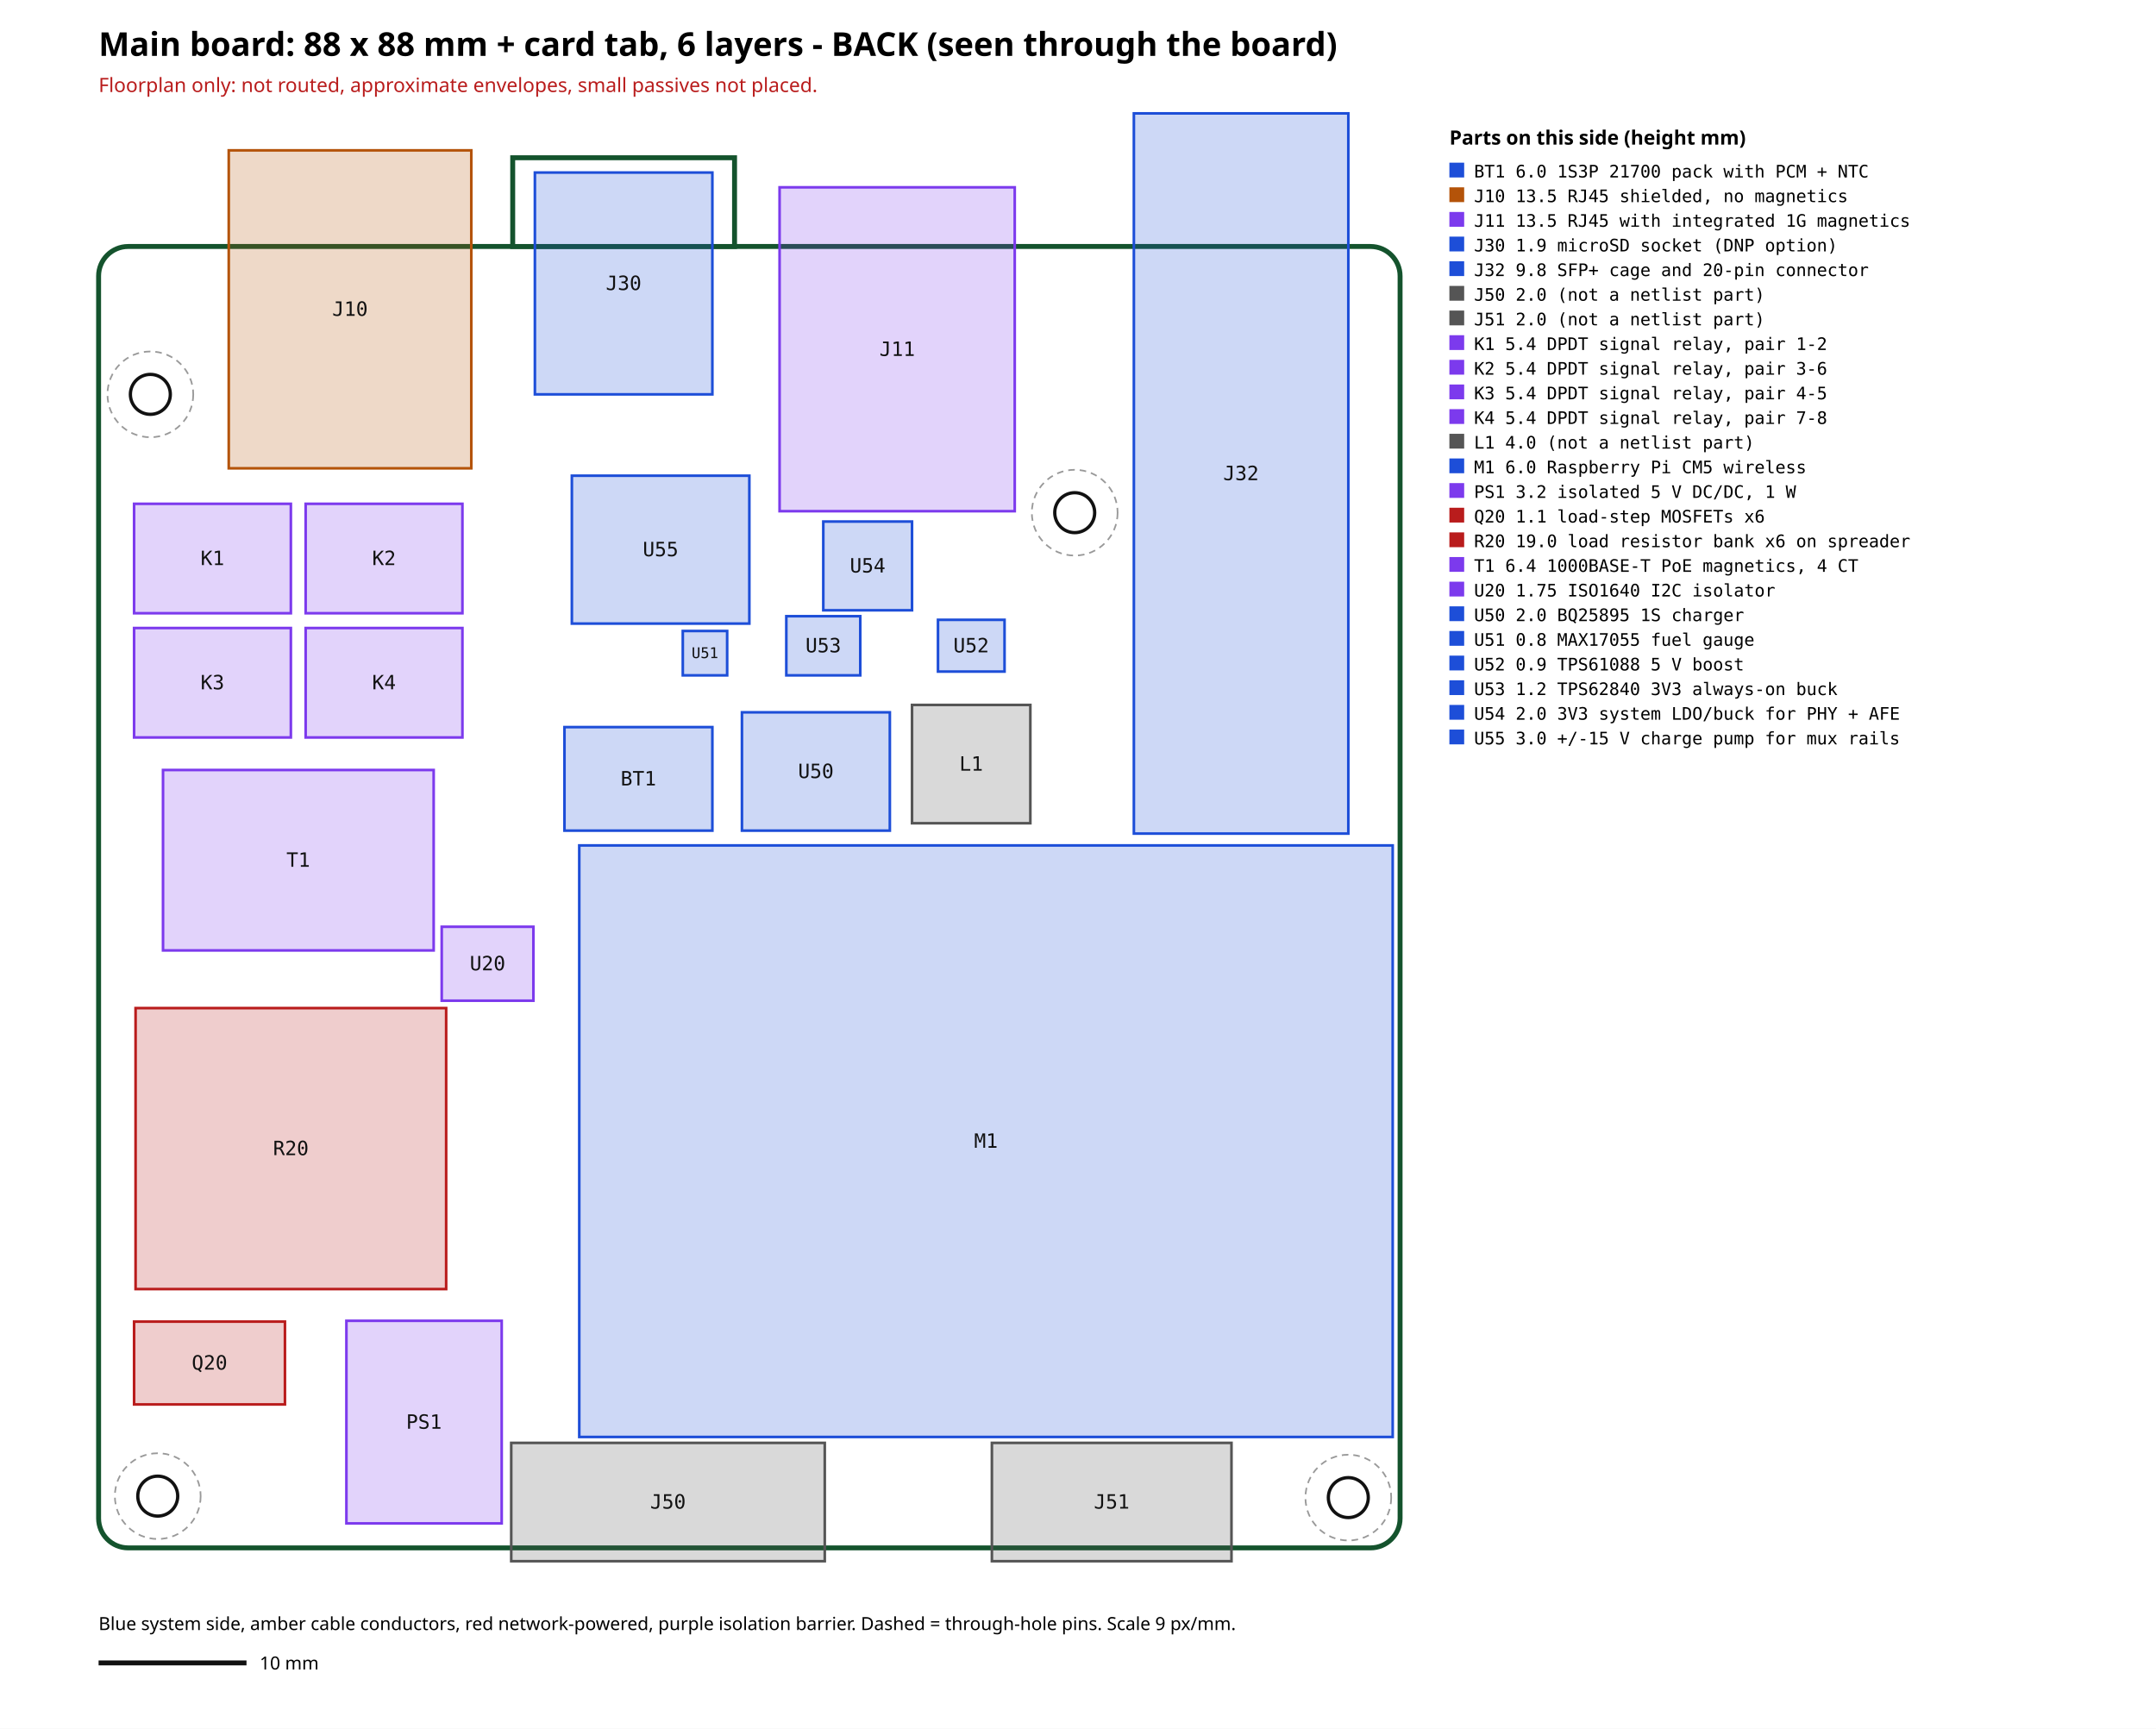
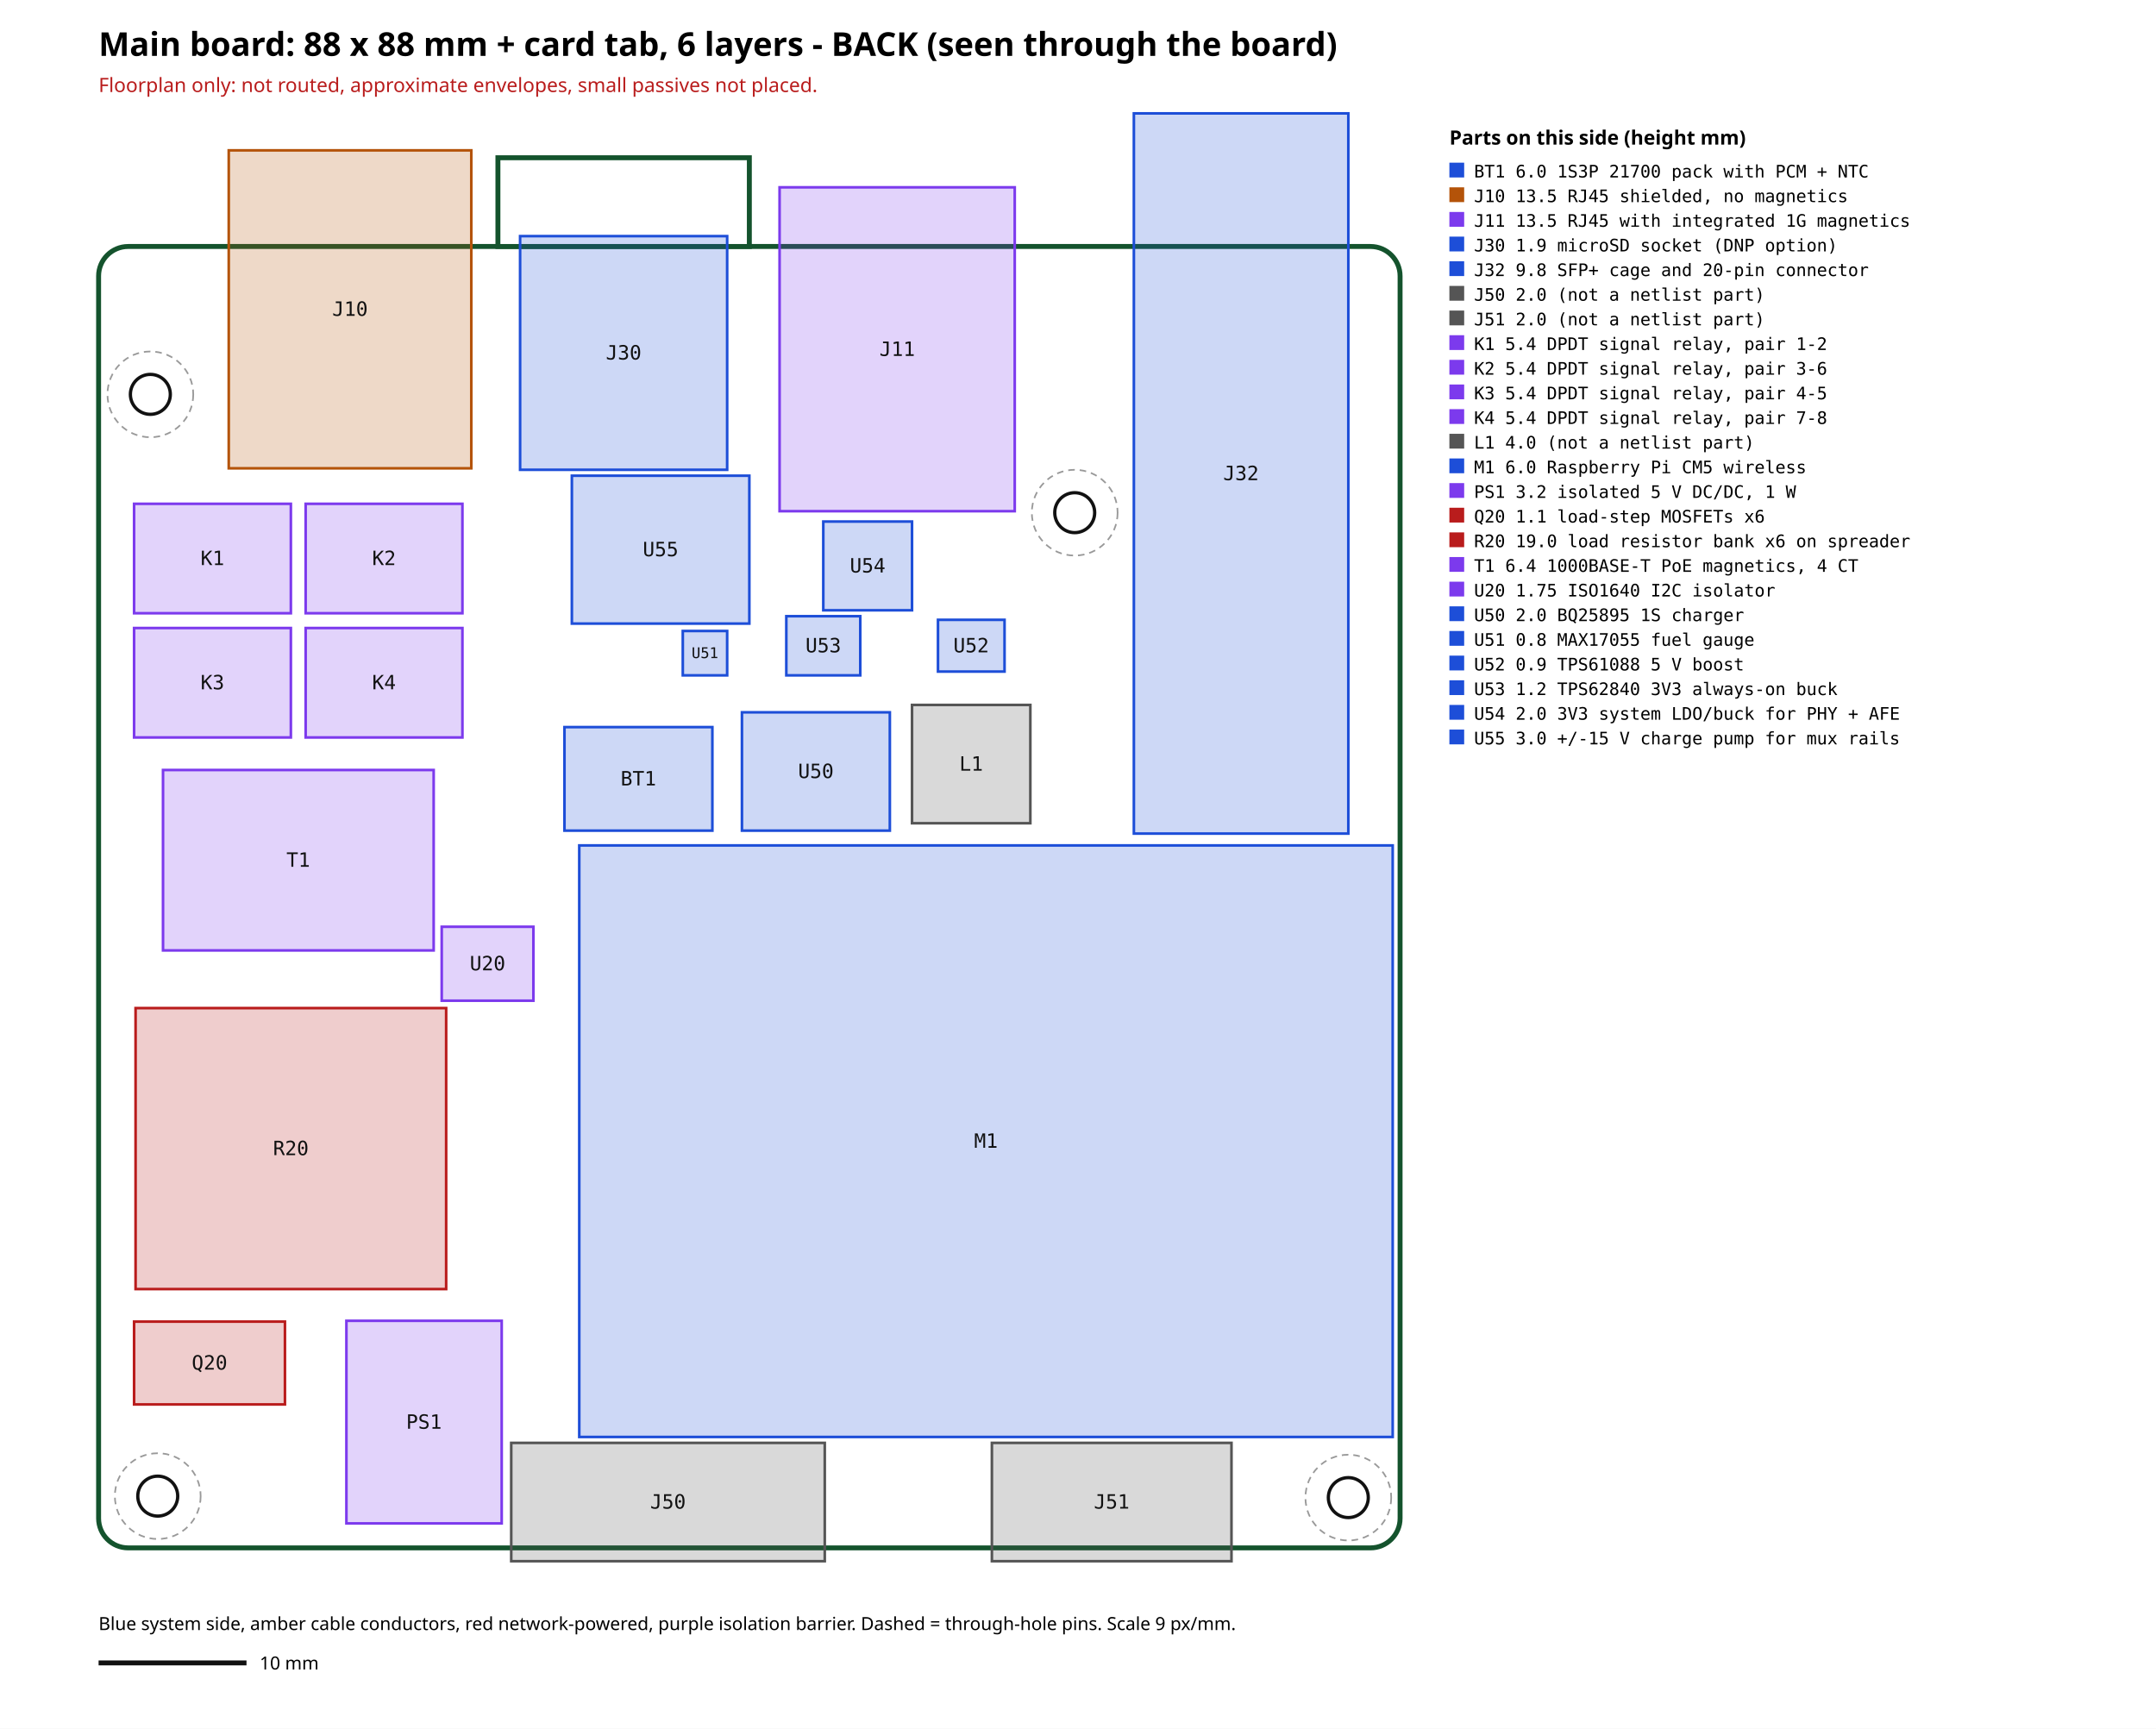
<svg xmlns="http://www.w3.org/2000/svg" viewBox="0 0 1312.0 1052.0" width="1312.0" height="1052.0">
  <rect width="1312.0" height="1052.0" fill="#fff" />
  <text x="60" y="34" font-size="20" font-weight="bold" font-family="sans-serif">Main board: 88 x 88 mm + card tab, 6 layers - BACK (seen through the board)</text>
  <text x="60" y="56" font-size="12" fill="#b91c1c" font-family="sans-serif">Floorplan only: not routed, approximate envelopes, small passives not placed.</text>
  <rect x="60.0" y="150.0" width="792.0" height="792.0" rx="18.0" fill="none" stroke="#14532d" stroke-width="3" />
-   <rect x="312.0" y="96.0" width="135.0" height="54.0" fill="#fff" stroke="#14532d" stroke-width="3" />
+   <rect x="303.0" y="96.0" width="153.0" height="54.0" fill="#fff" stroke="#14532d" stroke-width="3" />
  <rect x="139.2" y="91.5" width="147.6" height="193.5" fill="#b45309" fill-opacity="0.22" stroke="#b45309" stroke-width="1.6" />
  <text x="213.0" y="192.2" font-size="12" text-anchor="middle" font-family="monospace" fill="#111">J10</text>
  <rect x="474.4" y="114.0" width="143.1" height="197.1" fill="#7c3aed" fill-opacity="0.22" stroke="#7c3aed" stroke-width="1.6" />
  <text x="546.0" y="216.6" font-size="12" text-anchor="middle" font-family="monospace" fill="#111">J11</text>
  <rect x="690.0" y="69.0" width="130.5" height="438.3" fill="#1d4ed8" fill-opacity="0.22" stroke="#1d4ed8" stroke-width="1.6" />
  <text x="755.2" y="292.2" font-size="12" text-anchor="middle" font-family="monospace" fill="#111">J32</text>
-   <rect x="325.5" y="105.0" width="108.0" height="135.0" fill="#1d4ed8" fill-opacity="0.22" stroke="#1d4ed8" stroke-width="1.6" />
-   <text x="379.5" y="176.5" font-size="12" text-anchor="middle" font-family="monospace" fill="#111">J30</text>
+   <rect x="316.5" y="143.7" width="126.0" height="142.2" fill="#1d4ed8" fill-opacity="0.22" stroke="#1d4ed8" stroke-width="1.6" />
+   <text x="379.5" y="218.8" font-size="12" text-anchor="middle" font-family="monospace" fill="#111">J30</text>
  <rect x="81.6" y="306.6" width="95.4" height="66.6" fill="#7c3aed" fill-opacity="0.22" stroke="#7c3aed" stroke-width="1.6" />
  <text x="129.3" y="343.9" font-size="12" text-anchor="middle" font-family="monospace" fill="#111">K1</text>
  <rect x="186.0" y="306.6" width="95.4" height="66.6" fill="#7c3aed" fill-opacity="0.22" stroke="#7c3aed" stroke-width="1.6" />
  <text x="233.7" y="343.9" font-size="12" text-anchor="middle" font-family="monospace" fill="#111">K2</text>
  <rect x="81.6" y="382.2" width="95.4" height="66.6" fill="#7c3aed" fill-opacity="0.22" stroke="#7c3aed" stroke-width="1.6" />
  <text x="129.3" y="419.5" font-size="12" text-anchor="middle" font-family="monospace" fill="#111">K3</text>
  <rect x="186.0" y="382.2" width="95.4" height="66.6" fill="#7c3aed" fill-opacity="0.22" stroke="#7c3aed" stroke-width="1.6" />
  <text x="233.7" y="419.5" font-size="12" text-anchor="middle" font-family="monospace" fill="#111">K4</text>
  <rect x="99.2" y="468.6" width="164.7" height="109.8" fill="#7c3aed" fill-opacity="0.22" stroke="#7c3aed" stroke-width="1.6" />
  <text x="181.5" y="527.5" font-size="12" text-anchor="middle" font-family="monospace" fill="#111">T1</text>
  <rect x="268.8" y="564.0" width="55.8" height="45.0" fill="#7c3aed" fill-opacity="0.22" stroke="#7c3aed" stroke-width="1.6" />
  <text x="296.7" y="590.5" font-size="12" text-anchor="middle" font-family="monospace" fill="#111">U20</text>
  <rect x="82.5" y="613.5" width="189.0" height="171.0" fill="#b91c1c" fill-opacity="0.22" stroke="#b91c1c" stroke-width="1.6" />
  <text x="177.0" y="703.0" font-size="12" text-anchor="middle" font-family="monospace" fill="#111">R20</text>
  <rect x="81.6" y="804.3" width="91.8" height="50.4" fill="#b91c1c" fill-opacity="0.22" stroke="#b91c1c" stroke-width="1.6" />
  <text x="127.5" y="833.5" font-size="12" text-anchor="middle" font-family="monospace" fill="#111">Q20</text>
  <rect x="210.8" y="803.8" width="94.5" height="123.3" fill="#7c3aed" fill-opacity="0.22" stroke="#7c3aed" stroke-width="1.6" />
  <text x="258.0" y="869.5" font-size="12" text-anchor="middle" font-family="monospace" fill="#111">PS1</text>
  <rect x="352.5" y="514.5" width="495.0" height="360.0" fill="#1d4ed8" fill-opacity="0.22" stroke="#1d4ed8" stroke-width="1.6" />
  <text x="600.0" y="698.5" font-size="12" text-anchor="middle" font-family="monospace" fill="#111">M1</text>
  <rect x="343.5" y="442.5" width="90.0" height="63.0" fill="#1d4ed8" fill-opacity="0.22" stroke="#1d4ed8" stroke-width="1.6" />
  <text x="388.5" y="478.0" font-size="12" text-anchor="middle" font-family="monospace" fill="#111">BT1</text>
  <rect x="451.5" y="433.5" width="90.0" height="72.0" fill="#1d4ed8" fill-opacity="0.22" stroke="#1d4ed8" stroke-width="1.6" />
  <text x="496.5" y="473.5" font-size="12" text-anchor="middle" font-family="monospace" fill="#111">U50</text>
  <rect x="555.0" y="429.0" width="72.0" height="72.0" fill="#555" fill-opacity="0.22" stroke="#555" stroke-width="1.6" />
  <text x="591.0" y="469.0" font-size="12" text-anchor="middle" font-family="monospace" fill="#111">L1</text>
  <rect x="570.8" y="377.2" width="40.5" height="31.5" fill="#1d4ed8" fill-opacity="0.22" stroke="#1d4ed8" stroke-width="1.6" />
  <text x="591.0" y="397.0" font-size="12" text-anchor="middle" font-family="monospace" fill="#111">U52</text>
  <rect x="478.5" y="375.0" width="45.0" height="36.0" fill="#1d4ed8" fill-opacity="0.22" stroke="#1d4ed8" stroke-width="1.6" />
  <text x="501.0" y="397.0" font-size="12" text-anchor="middle" font-family="monospace" fill="#111">U53</text>
  <rect x="415.5" y="384.0" width="27.0" height="27.0" fill="#1d4ed8" fill-opacity="0.22" stroke="#1d4ed8" stroke-width="1.6" />
  <text x="429.0" y="400.5" font-size="9" text-anchor="middle" font-family="monospace" fill="#111">U51</text>
  <rect x="348.0" y="289.5" width="108.0" height="90.0" fill="#1d4ed8" fill-opacity="0.22" stroke="#1d4ed8" stroke-width="1.6" />
  <text x="402.0" y="338.5" font-size="12" text-anchor="middle" font-family="monospace" fill="#111">U55</text>
  <rect x="501.0" y="317.4" width="54.0" height="54.0" fill="#1d4ed8" fill-opacity="0.22" stroke="#1d4ed8" stroke-width="1.6" />
  <text x="528.0" y="348.4" font-size="12" text-anchor="middle" font-family="monospace" fill="#111">U54</text>
  <rect x="311.1" y="878.1" width="190.8" height="72.0" fill="#555" fill-opacity="0.22" stroke="#555" stroke-width="1.6" />
  <text x="406.5" y="918.1" font-size="12" text-anchor="middle" font-family="monospace" fill="#111">J50</text>
  <rect x="603.6" y="878.1" width="145.8" height="72.0" fill="#555" fill-opacity="0.22" stroke="#555" stroke-width="1.6" />
  <text x="676.5" y="918.1" font-size="12" text-anchor="middle" font-family="monospace" fill="#111">J51</text>
  <circle cx="91.5" cy="240.0" r="12.15" fill="#fff" stroke="#111" stroke-width="2" />
  <circle cx="91.5" cy="240.0" r="26.1" fill="none" stroke="#999" stroke-dasharray="4 3" />
  <circle cx="654.0" cy="312.0" r="12.15" fill="#fff" stroke="#111" stroke-width="2" />
  <circle cx="654.0" cy="312.0" r="26.1" fill="none" stroke="#999" stroke-dasharray="4 3" />
  <circle cx="96.0" cy="910.5" r="12.15" fill="#fff" stroke="#111" stroke-width="2" />
  <circle cx="96.0" cy="910.5" r="26.1" fill="none" stroke="#999" stroke-dasharray="4 3" />
  <circle cx="820.5" cy="911.4" r="12.15" fill="#fff" stroke="#111" stroke-width="2" />
  <circle cx="820.5" cy="911.4" r="26.1" fill="none" stroke="#999" stroke-dasharray="4 3" />
  <text x="882.0" y="88" font-size="12" font-weight="bold" font-family="sans-serif">Parts on this side (height mm)</text>
  <rect x="882.0" y="99" width="9" height="9" fill="#1d4ed8" />
  <text x="897.0" y="108" font-size="10.5" font-family="monospace">BT1     6.0  1S3P 21700 pack with PCM + NTC</text>
  <rect x="882.0" y="114" width="9" height="9" fill="#b45309" />
  <text x="897.0" y="123" font-size="10.5" font-family="monospace">J10    13.5  RJ45 shielded, no magnetics</text>
  <rect x="882.0" y="129" width="9" height="9" fill="#7c3aed" />
  <text x="897.0" y="138" font-size="10.5" font-family="monospace">J11    13.5  RJ45 with integrated 1G magnetics</text>
  <rect x="882.0" y="144" width="9" height="9" fill="#1d4ed8" />
  <text x="897.0" y="153" font-size="10.5" font-family="monospace">J30     1.9  microSD socket (DNP option)</text>
  <rect x="882.0" y="159" width="9" height="9" fill="#1d4ed8" />
  <text x="897.0" y="168" font-size="10.5" font-family="monospace">J32     9.8  SFP+ cage and 20-pin connector</text>
  <rect x="882.0" y="174" width="9" height="9" fill="#555" />
  <text x="897.0" y="183" font-size="10.5" font-family="monospace">J50     2.0  (not a netlist part)</text>
  <rect x="882.0" y="189" width="9" height="9" fill="#555" />
  <text x="897.0" y="198" font-size="10.5" font-family="monospace">J51     2.0  (not a netlist part)</text>
  <rect x="882.0" y="204" width="9" height="9" fill="#7c3aed" />
  <text x="897.0" y="213" font-size="10.5" font-family="monospace">K1      5.4  DPDT signal relay, pair 1-2</text>
  <rect x="882.0" y="219" width="9" height="9" fill="#7c3aed" />
  <text x="897.0" y="228" font-size="10.5" font-family="monospace">K2      5.4  DPDT signal relay, pair 3-6</text>
  <rect x="882.0" y="234" width="9" height="9" fill="#7c3aed" />
  <text x="897.0" y="243" font-size="10.5" font-family="monospace">K3      5.4  DPDT signal relay, pair 4-5</text>
  <rect x="882.0" y="249" width="9" height="9" fill="#7c3aed" />
  <text x="897.0" y="258" font-size="10.5" font-family="monospace">K4      5.4  DPDT signal relay, pair 7-8</text>
  <rect x="882.0" y="264" width="9" height="9" fill="#555" />
  <text x="897.0" y="273" font-size="10.5" font-family="monospace">L1      4.0  (not a netlist part)</text>
  <rect x="882.0" y="279" width="9" height="9" fill="#1d4ed8" />
  <text x="897.0" y="288" font-size="10.5" font-family="monospace">M1      6.0  Raspberry Pi CM5 wireless</text>
  <rect x="882.0" y="294" width="9" height="9" fill="#7c3aed" />
  <text x="897.0" y="303" font-size="10.5" font-family="monospace">PS1     3.2  isolated 5 V DC/DC, 1 W</text>
  <rect x="882.0" y="309" width="9" height="9" fill="#b91c1c" />
  <text x="897.0" y="318" font-size="10.5" font-family="monospace">Q20     1.1  load-step MOSFETs x6</text>
  <rect x="882.0" y="324" width="9" height="9" fill="#b91c1c" />
  <text x="897.0" y="333" font-size="10.5" font-family="monospace">R20    19.0  load resistor bank x6 on spreader</text>
  <rect x="882.0" y="339" width="9" height="9" fill="#7c3aed" />
  <text x="897.0" y="348" font-size="10.5" font-family="monospace">T1      6.4  1000BASE-T PoE magnetics, 4 CT</text>
  <rect x="882.0" y="354" width="9" height="9" fill="#7c3aed" />
  <text x="897.0" y="363" font-size="10.5" font-family="monospace">U20    1.75  ISO1640 I2C isolator</text>
  <rect x="882.0" y="369" width="9" height="9" fill="#1d4ed8" />
  <text x="897.0" y="378" font-size="10.5" font-family="monospace">U50     2.0  BQ25895 1S charger</text>
  <rect x="882.0" y="384" width="9" height="9" fill="#1d4ed8" />
  <text x="897.0" y="393" font-size="10.5" font-family="monospace">U51     0.8  MAX17055 fuel gauge</text>
  <rect x="882.0" y="399" width="9" height="9" fill="#1d4ed8" />
  <text x="897.0" y="408" font-size="10.5" font-family="monospace">U52     0.9  TPS61088 5 V boost</text>
  <rect x="882.0" y="414" width="9" height="9" fill="#1d4ed8" />
  <text x="897.0" y="423" font-size="10.5" font-family="monospace">U53     1.2  TPS62840 3V3 always-on buck</text>
  <rect x="882.0" y="429" width="9" height="9" fill="#1d4ed8" />
  <text x="897.0" y="438" font-size="10.5" font-family="monospace">U54     2.0  3V3 system LDO/buck for PHY + AFE</text>
  <rect x="882.0" y="444" width="9" height="9" fill="#1d4ed8" />
  <text x="897.0" y="453" font-size="10.5" font-family="monospace">U55     3.0  +/-15 V charge pump for mux rails</text>
  <text x="60" y="992.0" font-size="11" font-family="sans-serif">Blue system side, amber cable conductors, red network-powered, purple isolation barrier. Dashed = through-hole pins. Scale 9 px/mm.</text>
  <line x1="60" y1="1012.0" x2="150.0" y2="1012.0" stroke="#111" stroke-width="3" />
  <text x="158.0" y="1016.0" font-size="11" font-family="sans-serif">10 mm</text>
</svg>
